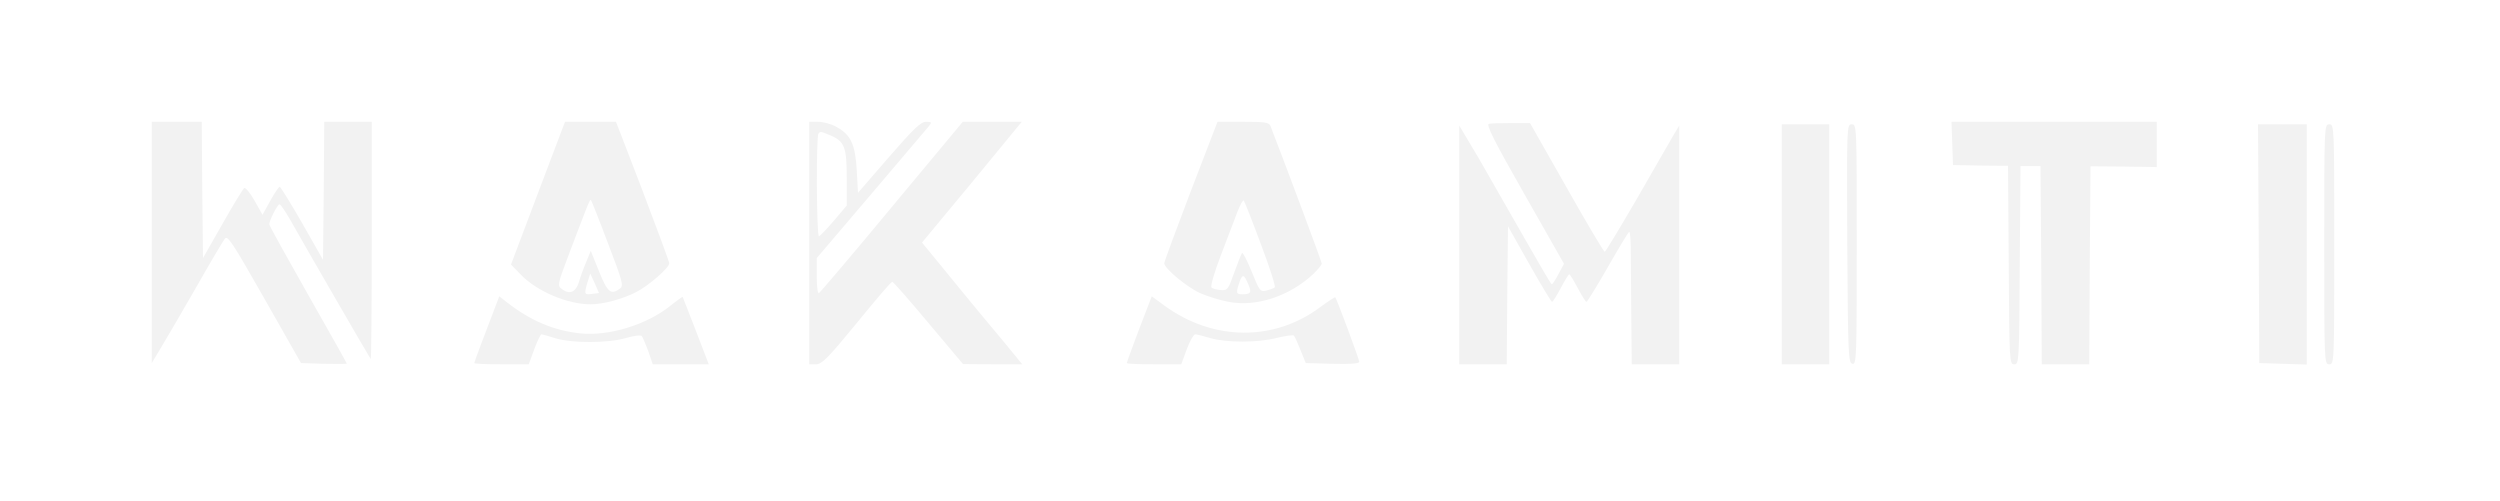
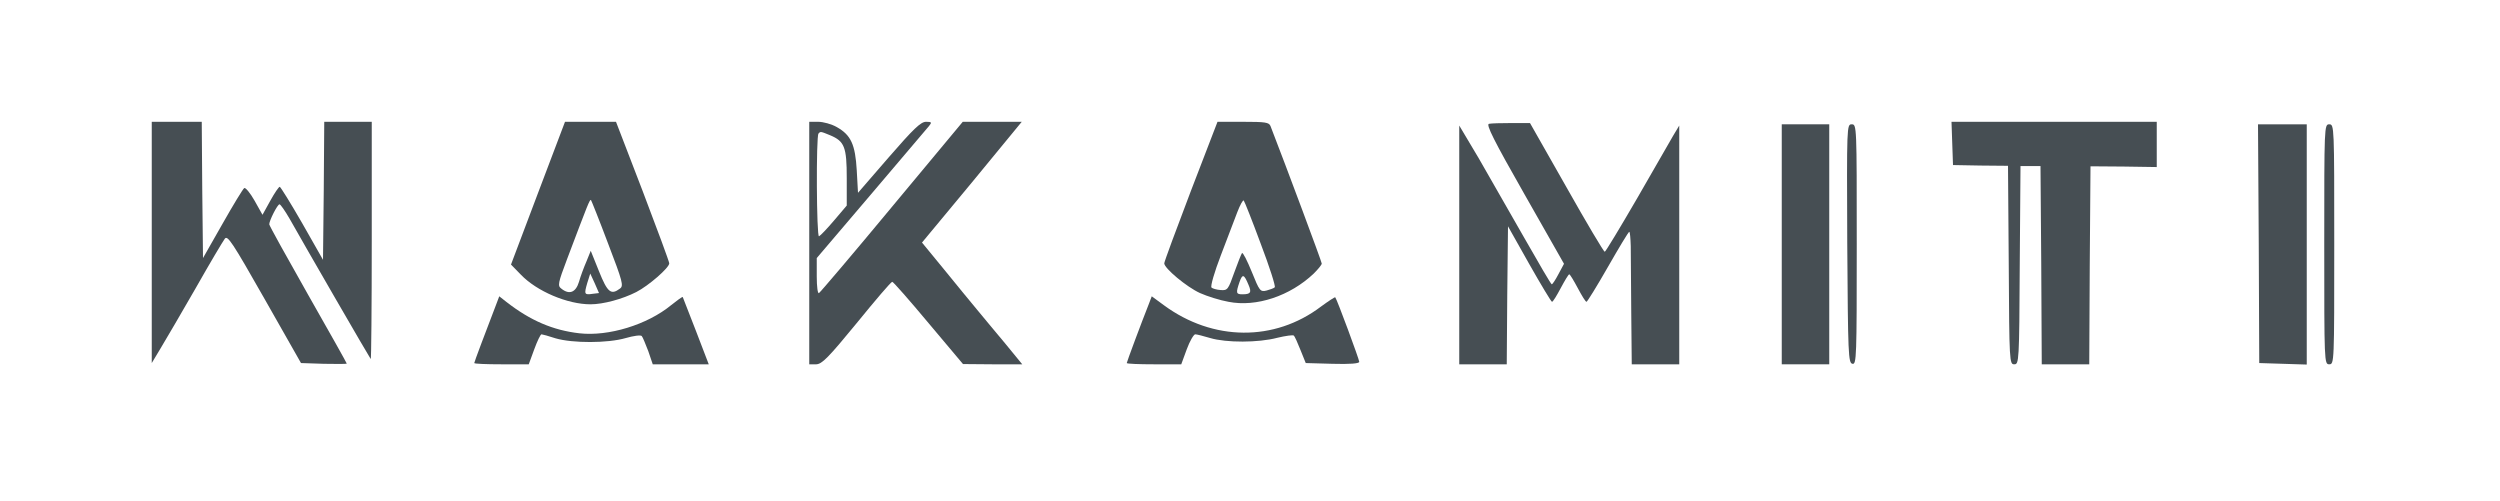
- <svg xmlns="http://www.w3.org/2000/svg" version="1.0" width="1000pt" height="200pt" viewBox="0 0 1000 200" preserveAspectRatio="xMidYMid meet" id="svg28">
-   <defs id="defs32" />
-   <g transform="matrix(0.1,0,0,-0.1,4.699248,188.7218)" id="g26" style="fill:#f2f2f2;stroke:none">
-     <path d="M 560,918 V 435 l 36,60 c 20,33 83,141 140,240 56,99 109,188 116,197 11,16 30,-13 159,-240 l 146,-257 91,-3 c 51,-1 92,-1 92,1 0,2 -70,127 -155,276 -85,150 -155,276 -155,281 0,15 33,80 41,80 4,0 22,-26 40,-57 60,-107 321,-558 325,-562 2,-2 4,210 4,472 v 477 h -95 -95 l -2,-276 -3,-276 -83,146 c -46,80 -87,146 -90,146 -4,0 -21,-25 -38,-56 l -31,-56 -32,57 c -17,30 -36,53 -41,50 -5,-3 -44,-67 -87,-143 l -78,-137 -3,273 -2,272 H 660 560 Z" id="path2" style="fill:#f2f2f2" />
-     <path d="m 2105,1115 -108,-286 39,-40 c 64,-67 187,-119 279,-119 51,0 128,21 183,49 49,25 132,97 132,115 0,6 -48,136 -106,288 l -107,278 h -102 -102 z m 280,-201 c 59,-154 63,-170 48,-181 -36,-27 -50,-16 -84,69 l -33,82 -17,-42 c -10,-23 -24,-60 -30,-82 -13,-43 -39,-53 -71,-27 -15,11 -13,22 23,117 84,222 91,241 96,237 2,-3 33,-80 68,-173 z m -61,-202 c -34,-5 -35,-2 -22,43 l 12,38 18,-39 17,-39 z" id="path4" style="fill:#f2f2f2" />
-     <path d="M 3190,915 V 430 h 28 c 23,1 48,26 162,165 74,91 137,165 142,165 4,0 69,-74 145,-165 l 138,-164 118,-1 h 119 l -68,83 c -38,45 -89,107 -114,137 -25,30 -85,103 -132,161 l -87,106 200,241 199,242 H 3922 3804 L 3521,1060 C 3366,873 3234,718 3229,715 c -5,-4 -9,24 -9,67 v 73 l 218,256 c 119,140 223,263 231,272 12,15 11,17 -12,17 -21,0 -50,-28 -149,-142 l -123,-142 -5,90 c -6,103 -23,141 -80,173 -21,12 -54,21 -74,21 h -36 z m 84,431 c 57,-24 66,-47 66,-171 v -110 l -51,-60 c -28,-33 -55,-61 -60,-63 -10,-4 -12,401 -2,411 8,9 8,9 47,-7 z" id="path6" style="fill:#f2f2f2" />
-     <path d="m 4716,1122 c -58,-152 -106,-282 -106,-288 0,-20 90,-95 143,-119 29,-13 80,-29 114,-35 111,-22 246,23 341,113 17,17 32,35 32,40 0,7 -141,385 -205,550 -6,15 -21,17 -110,17 h -102 z m 280,-210 c 35,-92 60,-170 56,-174 -4,-4 -19,-9 -33,-13 -25,-6 -28,-2 -59,75 -18,44 -35,78 -39,75 -3,-4 -17,-39 -31,-78 -24,-68 -27,-72 -54,-70 -16,1 -33,6 -37,10 -5,5 12,63 37,128 25,66 55,144 66,173 11,29 23,51 26,47 3,-3 34,-81 68,-173 z m -49,-164 c 13,-30 9,-38 -24,-38 -26,0 -27,5 -12,49 12,34 18,32 36,-11 z" id="path8" style="fill:#f2f2f2" />
-     <path d="m 5909,1392 c -13,-2 19,-66 142,-282 l 158,-278 -22,-41 c -12,-23 -24,-41 -27,-41 -3,0 -52,84 -110,186 -58,102 -140,245 -182,318 l -78,131 V 908 430 h 95 95 l 2,276 3,276 85,-151 c 47,-83 88,-151 91,-151 4,0 19,25 35,55 16,30 31,55 34,55 3,0 18,-25 34,-55 16,-30 31,-55 35,-55 3,0 42,63 86,140 44,77 82,140 85,140 3,0 5,-26 6,-57 0,-32 1,-151 2,-265 l 2,-208 h 95 95 v 478 477 l -24,-40 c -13,-22 -78,-136 -145,-252 -68,-117 -126,-213 -129,-213 -4,0 -73,116 -153,258 l -146,257 h -74 c -41,0 -81,-1 -90,-3 z" id="path10" style="fill:#f2f2f2" />
-     <path d="m 7762,1313 3,-86 110,-2 110,-1 3,-397 c 2,-388 3,-397 22,-397 19,0 20,9 22,397 l 3,396 h 40 40 l 3,-396 2,-397 h 95 95 l 2,396 3,396 133,-1 132,-2 v 91 90 h -410 -411 z" id="path12" style="fill:#f2f2f2" />
-     <path d="M 7080,910 V 430 h 95 95 v 480 480 h -95 -95 z" id="path14" style="fill:#f2f2f2" />
-     <path d="m 7342,913 c 3,-446 4,-478 21,-481 16,-3 17,25 17,477 0,475 0,481 -20,481 -20,0 -20,-5 -18,-477 z" id="path16" style="fill:#f2f2f2" />
-     <path d="m 8988,913 2,-478 95,-3 95,-3 v 481 480 h -97 -98 z" id="path18" style="fill:#f2f2f2" />
-     <path d="m 9250,910 c 0,-473 0,-480 20,-480 20,0 20,7 20,480 0,473 0,480 -20,480 -20,0 -20,-7 -20,-480 z" id="path20" style="fill:#f2f2f2" />
-     <path d="m 1941,678 c -48,-125 -91,-239 -91,-243 0,-3 49,-5 109,-5 h 109 l 22,60 c 12,33 25,60 29,60 3,0 29,-7 56,-16 68,-20 209,-20 281,1 31,9 60,13 64,8 4,-4 15,-32 26,-60 l 18,-53 h 112 112 l -51,133 c -28,72 -52,134 -53,136 -2,2 -22,-13 -46,-32 -96,-79 -251,-126 -367,-113 -106,12 -197,51 -293,126 l -28,22 z" id="path22" style="fill:#f2f2f2" />
-     <path d="m 4549,673 c -31,-78 -89,-234 -89,-238 0,-3 49,-5 109,-5 h 109 l 22,60 c 12,33 28,60 34,60 6,0 33,-7 60,-15 64,-19 192,-19 268,1 33,8 63,12 66,9 4,-3 16,-30 27,-58 l 21,-52 107,-3 c 70,-2 107,1 107,8 0,9 -89,250 -96,258 -1,2 -27,-15 -57,-37 -186,-141 -432,-139 -628,5 l -49,36 z" id="path24" style="fill:#f2f2f2" />
+ <svg xmlns="http://www.w3.org/2000/svg" version="1.0" width="1000pt" height="200pt" viewBox="0 0 1000 200" preserveAspectRatio="xMidYMid meet">
+   <g transform="matrix(0.1,0,0,-0.1,4.699248,188.7218)" id="g26" style="fill:#464e53;stroke:none">
+     <path d="M 560,918 V 435 l 36,60 c 20,33 83,141 140,240 56,99 109,188 116,197 11,16 30,-13 159,-240 l 146,-257 91,-3 c 51,-1 92,-1 92,1 0,2 -70,127 -155,276 -85,150 -155,276 -155,281 0,15 33,80 41,80 4,0 22,-26 40,-57 60,-107 321,-558 325,-562 2,-2 4,210 4,472 v 477 h -95 -95 l -2,-276 -3,-276 -83,146 c -46,80 -87,146 -90,146 -4,0 -21,-25 -38,-56 l -31,-56 -32,57 c -17,30 -36,53 -41,50 -5,-3 -44,-67 -87,-143 l -78,-137 -3,273 -2,272 H 660 560 Z" id="path2" />
+     <path d="m 2105,1115 -108,-286 39,-40 c 64,-67 187,-119 279,-119 51,0 128,21 183,49 49,25 132,97 132,115 0,6 -48,136 -106,288 l -107,278 h -102 -102 z m 280,-201 c 59,-154 63,-170 48,-181 -36,-27 -50,-16 -84,69 l -33,82 -17,-42 c -10,-23 -24,-60 -30,-82 -13,-43 -39,-53 -71,-27 -15,11 -13,22 23,117 84,222 91,241 96,237 2,-3 33,-80 68,-173 z m -61,-202 c -34,-5 -35,-2 -22,43 l 12,38 18,-39 17,-39 z" id="path4" />
+     <path d="M 3190,915 V 430 h 28 c 23,1 48,26 162,165 74,91 137,165 142,165 4,0 69,-74 145,-165 l 138,-164 118,-1 h 119 l -68,83 c -38,45 -89,107 -114,137 -25,30 -85,103 -132,161 l -87,106 200,241 199,242 H 3922 3804 L 3521,1060 C 3366,873 3234,718 3229,715 c -5,-4 -9,24 -9,67 v 73 l 218,256 c 119,140 223,263 231,272 12,15 11,17 -12,17 -21,0 -50,-28 -149,-142 l -123,-142 -5,90 c -6,103 -23,141 -80,173 -21,12 -54,21 -74,21 h -36 z m 84,431 c 57,-24 66,-47 66,-171 v -110 l -51,-60 c -28,-33 -55,-61 -60,-63 -10,-4 -12,401 -2,411 8,9 8,9 47,-7 z" id="path6" />
+     <path d="m 4716,1122 c -58,-152 -106,-282 -106,-288 0,-20 90,-95 143,-119 29,-13 80,-29 114,-35 111,-22 246,23 341,113 17,17 32,35 32,40 0,7 -141,385 -205,550 -6,15 -21,17 -110,17 h -102 z m 280,-210 c 35,-92 60,-170 56,-174 -4,-4 -19,-9 -33,-13 -25,-6 -28,-2 -59,75 -18,44 -35,78 -39,75 -3,-4 -17,-39 -31,-78 -24,-68 -27,-72 -54,-70 -16,1 -33,6 -37,10 -5,5 12,63 37,128 25,66 55,144 66,173 11,29 23,51 26,47 3,-3 34,-81 68,-173 z m -49,-164 c 13,-30 9,-38 -24,-38 -26,0 -27,5 -12,49 12,34 18,32 36,-11 z" id="path8" />
+     <path d="m 5909,1392 c -13,-2 19,-66 142,-282 l 158,-278 -22,-41 c -12,-23 -24,-41 -27,-41 -3,0 -52,84 -110,186 -58,102 -140,245 -182,318 l -78,131 V 908 430 h 95 95 l 2,276 3,276 85,-151 c 47,-83 88,-151 91,-151 4,0 19,25 35,55 16,30 31,55 34,55 3,0 18,-25 34,-55 16,-30 31,-55 35,-55 3,0 42,63 86,140 44,77 82,140 85,140 3,0 5,-26 6,-57 0,-32 1,-151 2,-265 l 2,-208 h 95 95 v 478 477 l -24,-40 c -13,-22 -78,-136 -145,-252 -68,-117 -126,-213 -129,-213 -4,0 -73,116 -153,258 l -146,257 h -74 c -41,0 -81,-1 -90,-3 z" id="path10" />
+     <path d="m 7762,1313 3,-86 110,-2 110,-1 3,-397 c 2,-388 3,-397 22,-397 19,0 20,9 22,397 l 3,396 h 40 40 l 3,-396 2,-397 h 95 95 l 2,396 3,396 133,-1 132,-2 v 91 90 h -410 -411 z" id="path12" />
+     <path d="M 7080,910 V 430 h 95 95 v 480 480 h -95 -95 z" id="path14" />
+     <path d="m 7342,913 c 3,-446 4,-478 21,-481 16,-3 17,25 17,477 0,475 0,481 -20,481 -20,0 -20,-5 -18,-477 z" id="path16" />
+     <path d="m 8988,913 2,-478 95,-3 95,-3 v 481 480 h -97 -98 z" id="path18" />
+     <path d="m 9250,910 c 0,-473 0,-480 20,-480 20,0 20,7 20,480 0,473 0,480 -20,480 -20,0 -20,-7 -20,-480 z" id="path20" />
+     <path d="m 1941,678 c -48,-125 -91,-239 -91,-243 0,-3 49,-5 109,-5 h 109 l 22,60 c 12,33 25,60 29,60 3,0 29,-7 56,-16 68,-20 209,-20 281,1 31,9 60,13 64,8 4,-4 15,-32 26,-60 l 18,-53 h 112 112 l -51,133 c -28,72 -52,134 -53,136 -2,2 -22,-13 -46,-32 -96,-79 -251,-126 -367,-113 -106,12 -197,51 -293,126 l -28,22 z" id="path22" />
+     <path d="m 4549,673 c -31,-78 -89,-234 -89,-238 0,-3 49,-5 109,-5 h 109 l 22,60 c 12,33 28,60 34,60 6,0 33,-7 60,-15 64,-19 192,-19 268,1 33,8 63,12 66,9 4,-3 16,-30 27,-58 l 21,-52 107,-3 c 70,-2 107,1 107,8 0,9 -89,250 -96,258 -1,2 -27,-15 -57,-37 -186,-141 -432,-139 -628,5 l -49,36 z" id="path24" />
  </g>
</svg>
